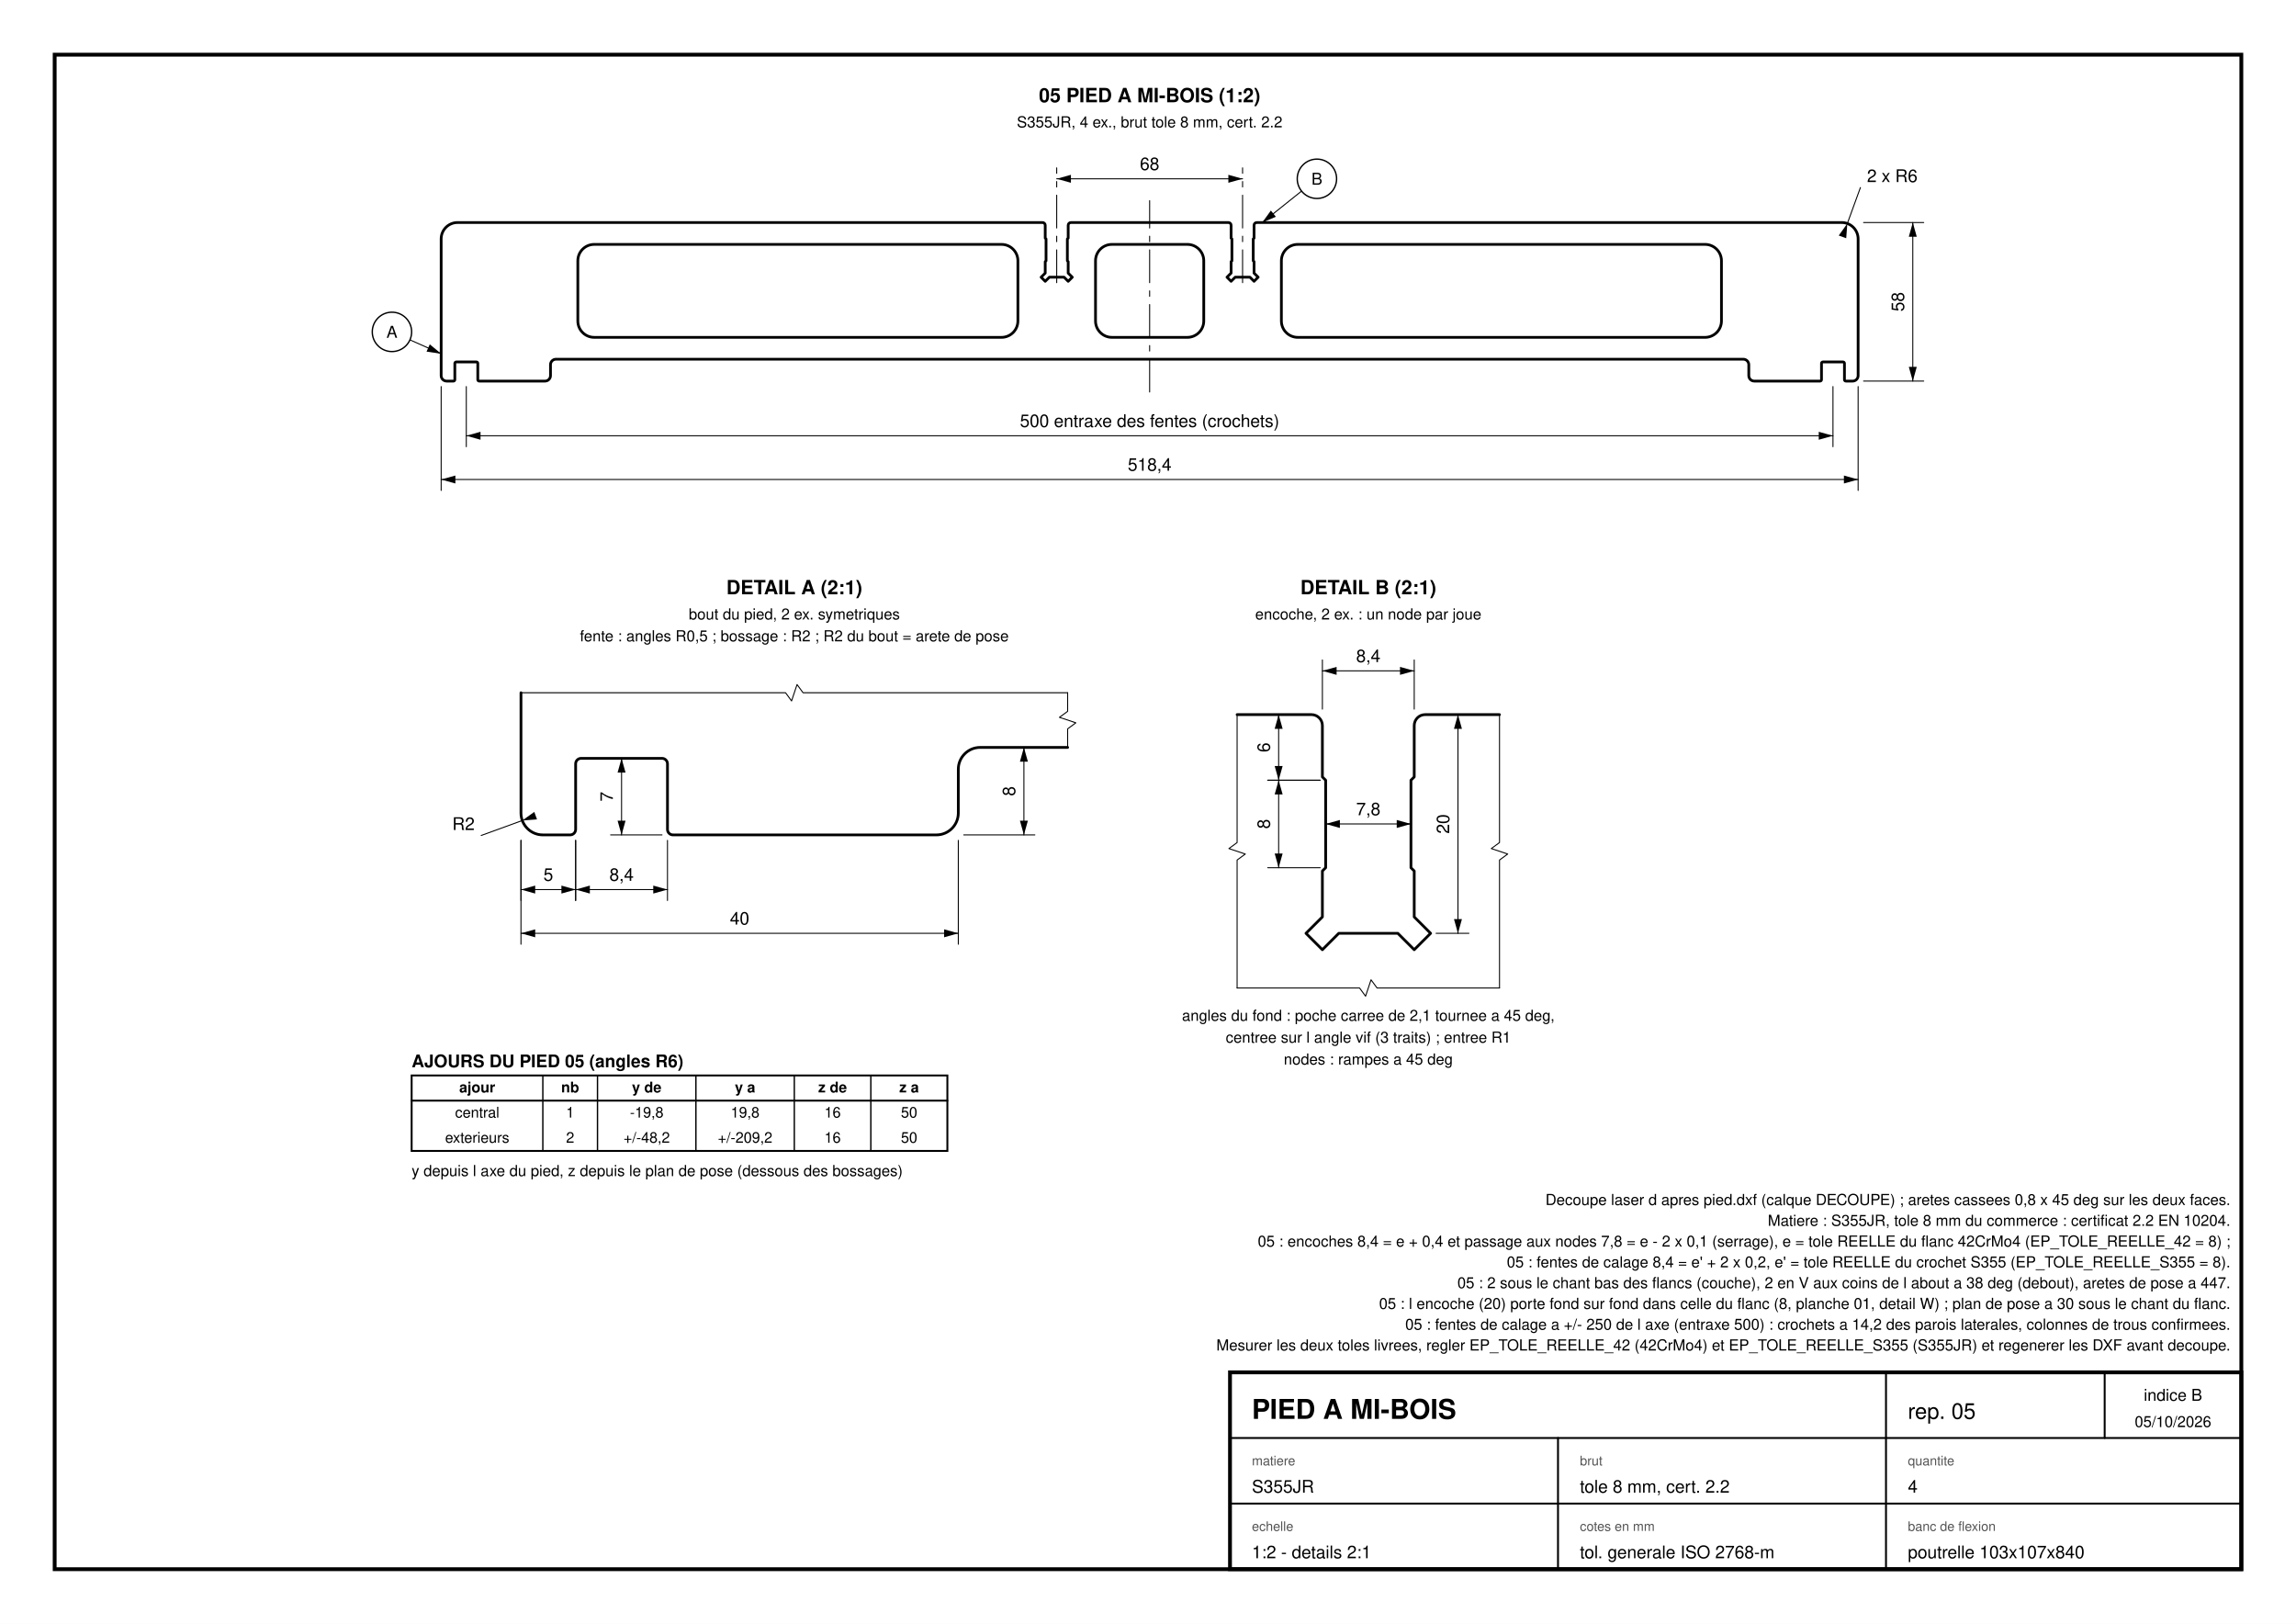
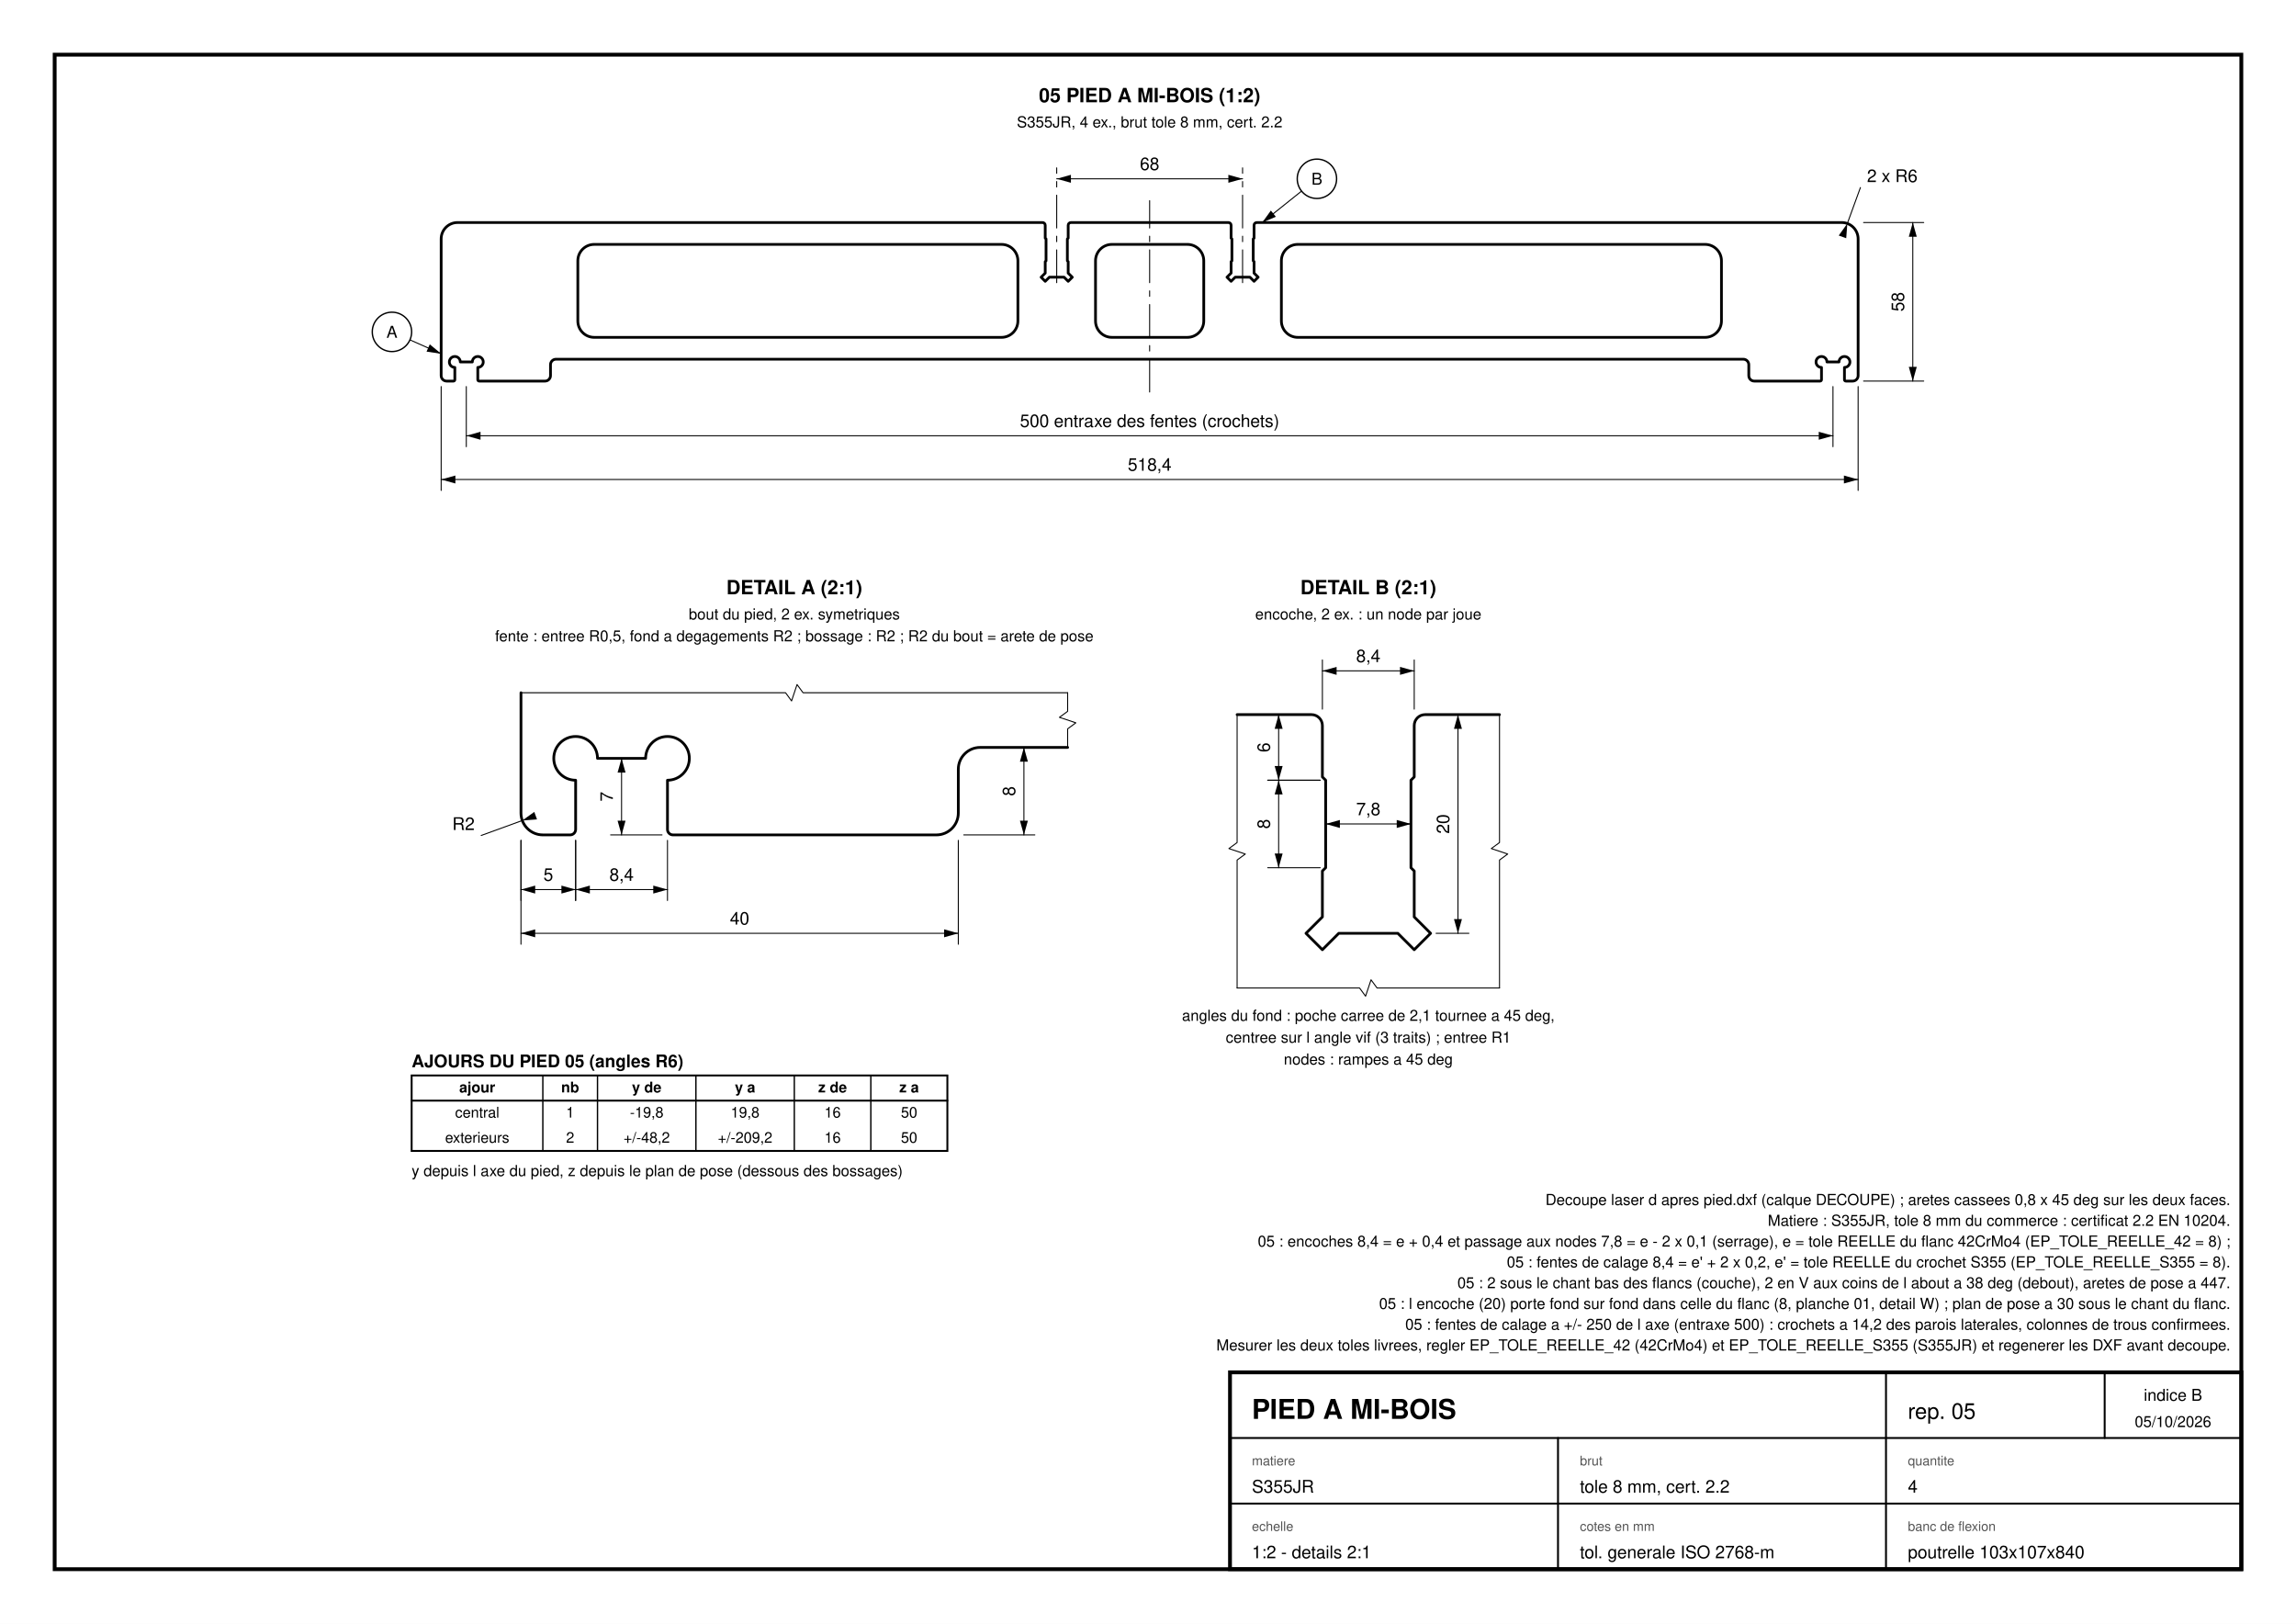
<svg xmlns="http://www.w3.org/2000/svg" width="420mm" height="297mm" viewBox="0 0 420 297">
  <rect width="420" height="297" fill="#fff" />
  <rect x="10.000" y="10.000" width="400.000" height="277.000" fill="none" stroke="#000" stroke-width="0.700" />
  <rect x="225.000" y="251.000" width="185.000" height="36.000" fill="none" stroke="#000" stroke-width="0.700" />
  <line x1="225.000" y1="263.000" x2="410.000" y2="263.000" stroke="#000" stroke-width="0.350" stroke-linecap="round" />
  <line x1="225.000" y1="275.000" x2="410.000" y2="275.000" stroke="#000" stroke-width="0.350" stroke-linecap="round" />
  <line x1="345.000" y1="251.000" x2="345.000" y2="263.000" stroke="#000" stroke-width="0.350" stroke-linecap="round" />
  <line x1="285.000" y1="263.000" x2="285.000" y2="287.000" stroke="#000" stroke-width="0.350" stroke-linecap="round" />
  <line x1="345.000" y1="263.000" x2="345.000" y2="287.000" stroke="#000" stroke-width="0.350" stroke-linecap="round" />
  <text x="229.000" y="259.500" font-family="Helvetica,Arial,sans-serif" font-size="5.00" fill="#000" text-anchor="start" font-weight="bold">PIED A MI-BOIS</text>
  <line x1="385.000" y1="251.000" x2="385.000" y2="263.000" stroke="#000" stroke-width="0.350" stroke-linecap="round" />
  <text x="397.500" y="256.200" font-family="Helvetica,Arial,sans-serif" font-size="3.00" fill="#000" text-anchor="middle" font-weight="normal">indice B</text>
  <text x="397.500" y="261.000" font-family="Helvetica,Arial,sans-serif" font-size="2.80" fill="#000" text-anchor="middle" font-weight="normal">05/10/2026</text>
  <text x="349.000" y="259.500" font-family="Helvetica,Arial,sans-serif" font-size="4.00" fill="#000" text-anchor="start" font-weight="normal">rep. 05</text>
  <text x="229.000" y="268.000" font-family="Helvetica,Arial,sans-serif" font-size="2.40" fill="#555" text-anchor="start" font-weight="normal">matiere</text>
  <text x="229.000" y="273.000" font-family="Helvetica,Arial,sans-serif" font-size="3.20" fill="#000" text-anchor="start" font-weight="normal">S355JR</text>
  <text x="289.000" y="268.000" font-family="Helvetica,Arial,sans-serif" font-size="2.40" fill="#555" text-anchor="start" font-weight="normal">brut</text>
  <text x="289.000" y="273.000" font-family="Helvetica,Arial,sans-serif" font-size="3.20" fill="#000" text-anchor="start" font-weight="normal">tole 8 mm, cert. 2.2</text>
  <text x="349.000" y="268.000" font-family="Helvetica,Arial,sans-serif" font-size="2.40" fill="#555" text-anchor="start" font-weight="normal">quantite</text>
  <text x="349.000" y="273.000" font-family="Helvetica,Arial,sans-serif" font-size="3.20" fill="#000" text-anchor="start" font-weight="normal">4</text>
  <text x="229.000" y="280.000" font-family="Helvetica,Arial,sans-serif" font-size="2.40" fill="#555" text-anchor="start" font-weight="normal">echelle</text>
  <text x="229.000" y="285.000" font-family="Helvetica,Arial,sans-serif" font-size="3.20" fill="#000" text-anchor="start" font-weight="normal">1:2  -  details 2:1</text>
  <text x="289.000" y="280.000" font-family="Helvetica,Arial,sans-serif" font-size="2.40" fill="#555" text-anchor="start" font-weight="normal">cotes en mm</text>
  <text x="289.000" y="285.000" font-family="Helvetica,Arial,sans-serif" font-size="3.20" fill="#000" text-anchor="start" font-weight="normal">tol. generale ISO 2768-m</text>
  <text x="349.000" y="280.000" font-family="Helvetica,Arial,sans-serif" font-size="2.40" fill="#555" text-anchor="start" font-weight="normal">banc de flexion</text>
  <text x="349.000" y="285.000" font-family="Helvetica,Arial,sans-serif" font-size="3.20" fill="#000" text-anchor="start" font-weight="normal">poutrelle 103x107x840</text>
  <text x="408.000" y="247.000" font-family="Helvetica,Arial,sans-serif" font-size="2.80" fill="#000" text-anchor="end" font-weight="normal">Mesurer les deux toles livrees, regler EP_TOLE_REELLE_42 (42CrMo4) et EP_TOLE_REELLE_S355 (S355JR) et regenerer les DXF avant decoupe.</text>
  <text x="408.000" y="243.200" font-family="Helvetica,Arial,sans-serif" font-size="2.80" fill="#000" text-anchor="end" font-weight="normal">05 : fentes de calage a +/- 250 de l axe (entraxe 500) : crochets a 14,2 des parois laterales, colonnes de trous confirmees.</text>
  <text x="408.000" y="239.400" font-family="Helvetica,Arial,sans-serif" font-size="2.80" fill="#000" text-anchor="end" font-weight="normal">05 : l encoche (20) porte fond sur fond dans celle du flanc (8, planche 01, detail W) ; plan de pose a 30 sous le chant du flanc.</text>
  <text x="408.000" y="235.600" font-family="Helvetica,Arial,sans-serif" font-size="2.80" fill="#000" text-anchor="end" font-weight="normal">05 : 2 sous le chant bas des flancs (couche), 2 en V aux coins de l about a 38 deg (debout), aretes de pose a 447.</text>
  <text x="408.000" y="231.800" font-family="Helvetica,Arial,sans-serif" font-size="2.80" fill="#000" text-anchor="end" font-weight="normal">05 : fentes de calage 8,4 = e' + 2 x 0,2, e' = tole REELLE du crochet S355 (EP_TOLE_REELLE_S355 = 8).</text>
  <text x="408.000" y="228.000" font-family="Helvetica,Arial,sans-serif" font-size="2.80" fill="#000" text-anchor="end" font-weight="normal">05 : encoches 8,4 = e + 0,4 et passage aux nodes 7,8 = e - 2 x 0,1 (serrage), e = tole REELLE du flanc 42CrMo4 (EP_TOLE_REELLE_42 = 8) ;</text>
  <text x="408.000" y="224.200" font-family="Helvetica,Arial,sans-serif" font-size="2.80" fill="#000" text-anchor="end" font-weight="normal">Matiere : S355JR, tole 8 mm du commerce : certificat 2.2 EN 10204.</text>
  <text x="408.000" y="220.400" font-family="Helvetica,Arial,sans-serif" font-size="2.80" fill="#000" text-anchor="end" font-weight="normal">Decoupe laser d apres pied.dxf (calque DECOUPE) ; aretes cassees 0,8 x 45 deg sur les deux faces.</text>
  <text x="210.300" y="18.700" font-family="Helvetica,Arial,sans-serif" font-size="3.60" fill="#000" text-anchor="middle" font-weight="bold">05  PIED A MI-BOIS  (1:2)</text>
  <text x="210.300" y="23.300" font-family="Helvetica,Arial,sans-serif" font-size="2.80" fill="#000" text-anchor="middle" font-weight="normal">S355JR, 4 ex., brut tole 8 mm, cert. 2.2</text>
-   <path d="M 80.7 43.7 L 80.7 68.7 A 1 1 0 0 0 81.7 69.7 L 82.95 69.7 A 0.25 0.25 0 0 0 83.2 69.45 L 83.2 66.45 A 0.25 0.25 0 0 1 83.45 66.2 L 87.15 66.2 A 0.25 0.25 0 0 1 87.4 66.45 L 87.4 69.45 A 0.25 0.25 0 0 0 87.65 69.7 L 99.7 69.7 A 1 1 0 0 0 100.7 68.7 L 100.7 66.7 A 1 1 0 0 1 101.7 65.7 L 318.9 65.7 A 1 1 0 0 1 319.9 66.7 L 319.9 68.7 A 1 1 0 0 0 320.9 69.7 L 332.95 69.7 A 0.25 0.25 0 0 0 333.2 69.45 L 333.2 66.45 A 0.25 0.25 0 0 1 333.45 66.2 L 337.15 66.2 A 0.25 0.25 0 0 1 337.4 66.45 L 337.4 69.45 A 0.25 0.25 0 0 0 337.65 69.7 L 338.9 69.7 A 1 1 0 0 0 339.9 68.7 L 339.9 43.7 A 3 3 0 0 0 336.9 40.7 L 229.9 40.7 A 0.5 0.5 0 0 0 229.4 41.2 L 229.4 43.55 L 229.25 43.7 L 229.25 47.7 L 229.4 47.85 L 229.4 49.95 L 230.15 50.7 L 229.4 51.45 L 228.65 50.7 L 225.95 50.7 L 225.2 51.45 L 224.45 50.7 L 225.2 49.95 L 225.2 47.85 L 225.35 47.7 L 225.35 43.7 L 225.2 43.55 L 225.2 41.2 A 0.5 0.5 0 0 0 224.7 40.7 L 195.9 40.7 A 0.5 0.5 0 0 0 195.4 41.2 L 195.4 43.55 L 195.25 43.7 L 195.25 47.7 L 195.4 47.85 L 195.4 49.95 L 196.15 50.7 L 195.4 51.45 L 194.65 50.7 L 191.95 50.7 L 191.2 51.45 L 190.45 50.7 L 191.2 49.95 L 191.2 47.85 L 191.35 47.7 L 191.35 43.7 L 191.2 43.55 L 191.2 41.2 A 0.5 0.5 0 0 0 190.7 40.7 L 83.7 40.7 A 3 3 0 0 0 80.7 43.7 Z" fill="none" stroke="#000" stroke-width="0.500" stroke-linecap="round" stroke-linejoin="round" />
+   <path d="M 80.7 43.7 L 80.7 68.7 A 1 1 0 0 0 81.7 69.7 L 82.95 69.7 A 0.25 0.25 0 0 0 83.2 69.45 L 83.2 67.2 A 1 1 0 1 1 84.2 66.2 L 86.4 66.2 A 1 1 0 1 1 87.4 67.2 L 87.4 69.45 A 0.25 0.25 0 0 0 87.65 69.7 L 99.7 69.7 A 1 1 0 0 0 100.7 68.7 L 100.7 66.7 A 1 1 0 0 1 101.7 65.7 L 318.9 65.7 A 1 1 0 0 1 319.9 66.7 L 319.9 68.7 A 1 1 0 0 0 320.9 69.7 L 332.95 69.7 A 0.25 0.25 0 0 0 333.2 69.45 L 333.2 67.2 A 1 1 0 1 1 334.2 66.2 L 336.4 66.2 A 1 1 0 1 1 337.4 67.2 L 337.4 69.45 A 0.25 0.25 0 0 0 337.65 69.7 L 338.9 69.7 A 1 1 0 0 0 339.9 68.7 L 339.9 43.7 A 3 3 0 0 0 336.9 40.7 L 229.9 40.7 A 0.5 0.5 0 0 0 229.4 41.2 L 229.4 43.55 L 229.25 43.7 L 229.25 47.7 L 229.4 47.85 L 229.4 49.95 L 230.15 50.7 L 229.4 51.45 L 228.65 50.7 L 225.95 50.7 L 225.2 51.45 L 224.45 50.7 L 225.2 49.95 L 225.2 47.85 L 225.35 47.7 L 225.35 43.7 L 225.2 43.55 L 225.2 41.2 A 0.5 0.5 0 0 0 224.7 40.7 L 195.9 40.7 A 0.5 0.5 0 0 0 195.4 41.2 L 195.4 43.55 L 195.25 43.7 L 195.25 47.7 L 195.4 47.85 L 195.4 49.95 L 196.15 50.7 L 195.4 51.45 L 194.65 50.7 L 191.95 50.7 L 191.2 51.45 L 190.45 50.7 L 191.2 49.95 L 191.2 47.85 L 191.35 47.7 L 191.35 43.7 L 191.2 43.55 L 191.2 41.2 A 0.5 0.5 0 0 0 190.7 40.7 L 83.7 40.7 A 3 3 0 0 0 80.7 43.7 Z" fill="none" stroke="#000" stroke-width="0.500" stroke-linecap="round" stroke-linejoin="round" />
  <path d="M 200.4 47.7 L 200.4 58.7 A 3 3 0 0 0 203.4 61.7 L 217.2 61.7 A 3 3 0 0 0 220.2 58.7 L 220.2 47.7 A 3 3 0 0 0 217.2 44.7 L 203.4 44.7 A 3 3 0 0 0 200.4 47.7 Z" fill="none" stroke="#000" stroke-width="0.500" stroke-linecap="round" stroke-linejoin="round" />
  <path d="M 234.4 47.7 L 234.4 58.7 A 3 3 0 0 0 237.4 61.7 L 311.9 61.7 A 3 3 0 0 0 314.9 58.7 L 314.9 47.7 A 3 3 0 0 0 311.9 44.7 L 237.4 44.7 A 3 3 0 0 0 234.4 47.7 Z" fill="none" stroke="#000" stroke-width="0.500" stroke-linecap="round" stroke-linejoin="round" />
  <path d="M 105.7 47.7 L 105.7 58.7 A 3 3 0 0 0 108.7 61.7 L 183.2 61.7 A 3 3 0 0 0 186.2 58.7 L 186.2 47.7 A 3 3 0 0 0 183.2 44.7 L 108.7 44.7 A 3 3 0 0 0 105.7 47.7 Z" fill="none" stroke="#000" stroke-width="0.500" stroke-linecap="round" stroke-linejoin="round" />
  <line x1="210.300" y1="71.700" x2="210.300" y2="36.700" stroke="#000" stroke-width="0.180" stroke-linecap="round" stroke-dasharray="6 1.5 1 1.5" />
  <line x1="193.300" y1="51.700" x2="193.300" y2="30.700" stroke="#000" stroke-width="0.180" stroke-linecap="round" stroke-dasharray="6 1.5 1 1.5" />
  <line x1="227.300" y1="51.700" x2="227.300" y2="30.700" stroke="#000" stroke-width="0.180" stroke-linecap="round" stroke-dasharray="6 1.5 1 1.5" />
  <line x1="193.300" y1="32.700" x2="227.300" y2="32.700" stroke="#000" stroke-width="0.180" stroke-linecap="round" />
  <path d="M 193.3 32.7 L 195.9 33.428 L 195.9 31.972 Z" fill="#000" />
  <path d="M 227.3 32.7 L 224.7 31.972 L 224.7 33.428 Z" fill="#000" />
  <text x="210.300" y="31.100" font-family="Helvetica,Arial,sans-serif" font-size="3.20" fill="#000" text-anchor="middle" font-weight="normal">68</text>
  <line x1="85.300" y1="70.700" x2="85.300" y2="81.700" stroke="#000" stroke-width="0.180" stroke-linecap="round" />
  <line x1="335.300" y1="70.700" x2="335.300" y2="81.700" stroke="#000" stroke-width="0.180" stroke-linecap="round" />
  <line x1="85.300" y1="79.700" x2="335.300" y2="79.700" stroke="#000" stroke-width="0.180" stroke-linecap="round" />
  <path d="M 85.3 79.7 L 87.9 80.428 L 87.9 78.972 Z" fill="#000" />
  <path d="M 335.3 79.7 L 332.7 78.972 L 332.7 80.428 Z" fill="#000" />
  <text x="210.300" y="78.100" font-family="Helvetica,Arial,sans-serif" font-size="3.20" fill="#000" text-anchor="middle" font-weight="normal">500  entraxe des fentes (crochets)</text>
  <line x1="80.700" y1="70.700" x2="80.700" y2="89.700" stroke="#000" stroke-width="0.180" stroke-linecap="round" />
  <line x1="339.900" y1="70.700" x2="339.900" y2="89.700" stroke="#000" stroke-width="0.180" stroke-linecap="round" />
  <line x1="80.700" y1="87.700" x2="339.900" y2="87.700" stroke="#000" stroke-width="0.180" stroke-linecap="round" />
  <path d="M 80.7 87.7 L 83.3 88.428 L 83.3 86.972 Z" fill="#000" />
  <path d="M 339.9 87.7 L 337.3 86.972 L 337.3 88.428 Z" fill="#000" />
  <text x="210.300" y="86.100" font-family="Helvetica,Arial,sans-serif" font-size="3.20" fill="#000" text-anchor="middle" font-weight="normal">518,4</text>
  <line x1="340.900" y1="69.700" x2="351.900" y2="69.700" stroke="#000" stroke-width="0.180" stroke-linecap="round" />
  <line x1="340.900" y1="40.700" x2="351.900" y2="40.700" stroke="#000" stroke-width="0.180" stroke-linecap="round" />
  <line x1="349.900" y1="69.700" x2="349.900" y2="40.700" stroke="#000" stroke-width="0.180" stroke-linecap="round" />
  <path d="M 349.9 69.7 L 350.628 67.1 L 349.172 67.1 Z" fill="#000" />
  <path d="M 349.9 40.7 L 349.172 43.3 L 350.628 43.3 Z" fill="#000" />
  <text x="348.300" y="55.200" font-family="Helvetica,Arial,sans-serif" font-size="3.20" fill="#000" text-anchor="middle" font-weight="normal" transform="rotate(-90.00 348.300 55.200)">58</text>
  <line x1="337.926" y1="40.881" x2="340.320" y2="34.303" stroke="#000" stroke-width="0.180" stroke-linecap="round" />
  <path d="M 337.926 40.881 L 336.353 43.075 L 337.721 43.573 Z" fill="#000" />
  <text x="341.520" y="33.303" font-family="Helvetica,Arial,sans-serif" font-size="3.20" fill="#000" text-anchor="start" font-weight="normal">2 x R6</text>
  <line x1="80.700" y1="64.700" x2="74.990" y2="62.162" stroke="#000" stroke-width="0.180" stroke-linecap="round" />
  <path d="M 80.7 64.7 L 78.62 62.979 L 78.028 64.309 Z" fill="#000" />
  <circle cx="71.700" cy="60.700" r="3.600" fill="#fff" stroke="#000" stroke-width="0.25" />
  <text x="71.700" y="61.780" font-family="Helvetica,Arial,sans-serif" font-size="3.00" fill="#000" text-anchor="middle" font-weight="normal">A</text>
  <line x1="230.900" y1="40.700" x2="238.089" y2="34.949" stroke="#000" stroke-width="0.180" stroke-linecap="round" />
  <path d="M 230.9 40.7 L 233.385 39.644 L 232.475 38.507 Z" fill="#000" />
  <circle cx="240.900" cy="32.700" r="3.600" fill="#fff" stroke="#000" stroke-width="0.25" />
  <text x="240.900" y="33.780" font-family="Helvetica,Arial,sans-serif" font-size="3.00" fill="#000" text-anchor="middle" font-weight="normal">B</text>
  <text x="75.300" y="195.200" font-family="Helvetica,Arial,sans-serif" font-size="3.20" fill="#000" text-anchor="start" font-weight="bold">AJOURS DU PIED 05 (angles R6)</text>
  <rect x="75.300" y="196.700" width="98.000" height="13.800" fill="none" stroke="#000" stroke-width="0.350" />
  <line x1="75.300" y1="201.300" x2="173.300" y2="201.300" stroke="#000" stroke-width="0.350" stroke-linecap="round" />
  <line x1="99.300" y1="196.700" x2="99.300" y2="210.500" stroke="#000" stroke-width="0.250" stroke-linecap="round" />
  <line x1="109.300" y1="196.700" x2="109.300" y2="210.500" stroke="#000" stroke-width="0.250" stroke-linecap="round" />
  <line x1="127.300" y1="196.700" x2="127.300" y2="210.500" stroke="#000" stroke-width="0.250" stroke-linecap="round" />
  <line x1="145.300" y1="196.700" x2="145.300" y2="210.500" stroke="#000" stroke-width="0.250" stroke-linecap="round" />
  <line x1="159.300" y1="196.700" x2="159.300" y2="210.500" stroke="#000" stroke-width="0.250" stroke-linecap="round" />
  <text x="87.300" y="199.800" font-family="Helvetica,Arial,sans-serif" font-size="2.70" fill="#000" text-anchor="middle" font-weight="bold">ajour</text>
  <text x="104.300" y="199.800" font-family="Helvetica,Arial,sans-serif" font-size="2.70" fill="#000" text-anchor="middle" font-weight="bold">nb</text>
  <text x="118.300" y="199.800" font-family="Helvetica,Arial,sans-serif" font-size="2.70" fill="#000" text-anchor="middle" font-weight="bold">y de</text>
  <text x="136.300" y="199.800" font-family="Helvetica,Arial,sans-serif" font-size="2.70" fill="#000" text-anchor="middle" font-weight="bold">y a</text>
  <text x="152.300" y="199.800" font-family="Helvetica,Arial,sans-serif" font-size="2.70" fill="#000" text-anchor="middle" font-weight="bold">z de</text>
  <text x="166.300" y="199.800" font-family="Helvetica,Arial,sans-serif" font-size="2.70" fill="#000" text-anchor="middle" font-weight="bold">z a</text>
  <text x="87.300" y="204.400" font-family="Helvetica,Arial,sans-serif" font-size="2.70" fill="#000" text-anchor="middle" font-weight="normal">central</text>
  <text x="104.300" y="204.400" font-family="Helvetica,Arial,sans-serif" font-size="2.70" fill="#000" text-anchor="middle" font-weight="normal">1</text>
  <text x="118.300" y="204.400" font-family="Helvetica,Arial,sans-serif" font-size="2.70" fill="#000" text-anchor="middle" font-weight="normal">-19,8</text>
  <text x="136.300" y="204.400" font-family="Helvetica,Arial,sans-serif" font-size="2.70" fill="#000" text-anchor="middle" font-weight="normal">19,8</text>
  <text x="152.300" y="204.400" font-family="Helvetica,Arial,sans-serif" font-size="2.70" fill="#000" text-anchor="middle" font-weight="normal">16</text>
  <text x="166.300" y="204.400" font-family="Helvetica,Arial,sans-serif" font-size="2.70" fill="#000" text-anchor="middle" font-weight="normal">50</text>
  <text x="87.300" y="209.000" font-family="Helvetica,Arial,sans-serif" font-size="2.70" fill="#000" text-anchor="middle" font-weight="normal">exterieurs</text>
  <text x="104.300" y="209.000" font-family="Helvetica,Arial,sans-serif" font-size="2.70" fill="#000" text-anchor="middle" font-weight="normal">2</text>
  <text x="118.300" y="209.000" font-family="Helvetica,Arial,sans-serif" font-size="2.70" fill="#000" text-anchor="middle" font-weight="normal">+/-48,2</text>
  <text x="136.300" y="209.000" font-family="Helvetica,Arial,sans-serif" font-size="2.70" fill="#000" text-anchor="middle" font-weight="normal">+/-209,2</text>
  <text x="152.300" y="209.000" font-family="Helvetica,Arial,sans-serif" font-size="2.70" fill="#000" text-anchor="middle" font-weight="normal">16</text>
  <text x="166.300" y="209.000" font-family="Helvetica,Arial,sans-serif" font-size="2.70" fill="#000" text-anchor="middle" font-weight="normal">50</text>
  <text x="75.300" y="215.100" font-family="Helvetica,Arial,sans-serif" font-size="2.80" fill="#000" text-anchor="start" font-weight="normal">y depuis l axe du pied, z depuis le plan de pose (dessous des bossages)</text>
  <text x="145.300" y="108.700" font-family="Helvetica,Arial,sans-serif" font-size="3.60" fill="#000" text-anchor="middle" font-weight="bold">DETAIL A  (2:1)</text>
  <text x="145.300" y="113.300" font-family="Helvetica,Arial,sans-serif" font-size="2.80" fill="#000" text-anchor="middle" font-weight="normal">bout du pied, 2 ex. symetriques</text>
-   <text x="145.300" y="117.300" font-family="Helvetica,Arial,sans-serif" font-size="2.80" fill="#000" text-anchor="middle" font-weight="normal">fente : angles R0,5 ; bossage : R2 ; R2 du bout = arete de pose</text>
-   <path d="M 95.3 126.7 L 95.3 148.7 A 4 4 0 0 0 99.3 152.7 L 104.3 152.7 A 1 1 0 0 0 105.3 151.7 L 105.3 139.7 A 1 1 0 0 1 106.3 138.7 L 121.1 138.7 A 1 1 0 0 1 122.1 139.7 L 122.1 151.7 A 1 1 0 0 0 123.1 152.7 L 171.3 152.7 A 4 4 0 0 0 175.3 148.7 L 175.3 140.7 A 4 4 0 0 1 179.3 136.7 L 195.3 136.7" fill="none" stroke="#000" stroke-width="0.500" stroke-linecap="round" stroke-linejoin="round" />
+   <text x="145.300" y="117.300" font-family="Helvetica,Arial,sans-serif" font-size="2.80" fill="#000" text-anchor="middle" font-weight="normal">fente : entree R0,5, fond a degagements R2 ; bossage : R2 ; R2 du bout = arete de pose</text>
+   <path d="M 95.3 126.7 L 95.3 148.7 A 4 4 0 0 0 99.3 152.7 L 104.3 152.7 A 1 1 0 0 0 105.3 151.7 L 105.3 142.7 A 4 4 0 1 1 109.3 138.7 L 118.1 138.7 A 4 4 0 1 1 122.1 142.7 L 122.1 151.7 A 1 1 0 0 0 123.1 152.7 L 171.3 152.7 A 4 4 0 0 0 175.3 148.7 L 175.3 140.7 A 4 4 0 0 1 179.3 136.7 L 195.3 136.7" fill="none" stroke="#000" stroke-width="0.500" stroke-linecap="round" stroke-linejoin="round" />
  <path d="M 95.3 126.7 L 143.7 126.7 L 144.8 128.2 L 145.8 125.2 L 146.9 126.7 L 195.3 126.7" fill="none" stroke="#000" stroke-width="0.180" stroke-linecap="round" stroke-linejoin="round" />
  <path d="M 195.3 136.7 L 195.3 133.3 L 196.8 132.2 L 193.8 131.2 L 195.3 130.1 L 195.3 126.7" fill="none" stroke="#000" stroke-width="0.180" stroke-linecap="round" stroke-linejoin="round" />
  <line x1="95.300" y1="153.700" x2="95.300" y2="164.700" stroke="#000" stroke-width="0.180" stroke-linecap="round" />
  <line x1="105.300" y1="153.700" x2="105.300" y2="164.700" stroke="#000" stroke-width="0.180" stroke-linecap="round" />
  <line x1="95.300" y1="162.700" x2="105.300" y2="162.700" stroke="#000" stroke-width="0.180" stroke-linecap="round" />
  <path d="M 95.3 162.7 L 97.9 163.428 L 97.9 161.972 Z" fill="#000" />
  <path d="M 105.3 162.7 L 102.7 161.972 L 102.7 163.428 Z" fill="#000" />
  <text x="100.300" y="161.100" font-family="Helvetica,Arial,sans-serif" font-size="3.20" fill="#000" text-anchor="middle" font-weight="normal">5</text>
  <line x1="105.300" y1="153.700" x2="105.300" y2="164.700" stroke="#000" stroke-width="0.180" stroke-linecap="round" />
  <line x1="122.100" y1="153.700" x2="122.100" y2="164.700" stroke="#000" stroke-width="0.180" stroke-linecap="round" />
  <line x1="105.300" y1="162.700" x2="122.100" y2="162.700" stroke="#000" stroke-width="0.180" stroke-linecap="round" />
  <path d="M 105.3 162.7 L 107.9 163.428 L 107.9 161.972 Z" fill="#000" />
  <path d="M 122.1 162.7 L 119.5 161.972 L 119.5 163.428 Z" fill="#000" />
  <text x="113.700" y="161.100" font-family="Helvetica,Arial,sans-serif" font-size="3.20" fill="#000" text-anchor="middle" font-weight="normal">8,4</text>
  <line x1="95.300" y1="153.700" x2="95.300" y2="172.700" stroke="#000" stroke-width="0.180" stroke-linecap="round" />
  <line x1="175.300" y1="153.700" x2="175.300" y2="172.700" stroke="#000" stroke-width="0.180" stroke-linecap="round" />
  <line x1="95.300" y1="170.700" x2="175.300" y2="170.700" stroke="#000" stroke-width="0.180" stroke-linecap="round" />
  <path d="M 95.3 170.7 L 97.9 171.428 L 97.9 169.972 Z" fill="#000" />
  <path d="M 175.3 170.7 L 172.7 169.972 L 172.7 171.428 Z" fill="#000" />
  <text x="135.300" y="169.100" font-family="Helvetica,Arial,sans-serif" font-size="3.20" fill="#000" text-anchor="middle" font-weight="normal">40</text>
  <line x1="121.100" y1="152.700" x2="111.700" y2="152.700" stroke="#000" stroke-width="0.180" stroke-linecap="round" />
  <line x1="113.700" y1="152.700" x2="113.700" y2="138.700" stroke="#000" stroke-width="0.180" stroke-linecap="round" />
  <path d="M 113.7 152.7 L 114.428 150.1 L 112.972 150.1 Z" fill="#000" />
  <path d="M 113.7 138.7 L 112.972 141.3 L 114.428 141.3 Z" fill="#000" />
  <text x="112.100" y="145.700" font-family="Helvetica,Arial,sans-serif" font-size="3.20" fill="#000" text-anchor="middle" font-weight="normal" transform="rotate(-90.00 112.100 145.700)">7</text>
  <line x1="176.300" y1="152.700" x2="189.300" y2="152.700" stroke="#000" stroke-width="0.180" stroke-linecap="round" />
  <line x1="187.300" y1="152.700" x2="187.300" y2="136.700" stroke="#000" stroke-width="0.180" stroke-linecap="round" />
  <path d="M 187.3 152.7 L 188.028 150.1 L 186.572 150.1 Z" fill="#000" />
  <path d="M 187.3 136.7 L 186.572 139.3 L 188.028 139.3 Z" fill="#000" />
  <text x="185.700" y="144.700" font-family="Helvetica,Arial,sans-serif" font-size="3.20" fill="#000" text-anchor="middle" font-weight="normal" transform="rotate(-90.00 185.700 144.700)">8</text>
  <line x1="95.541" y1="150.068" x2="88.024" y2="152.804" stroke="#000" stroke-width="0.180" stroke-linecap="round" />
  <path d="M 95.541 150.068 L 98.233 149.863 L 97.735 148.495 Z" fill="#000" />
  <text x="86.824" y="151.804" font-family="Helvetica,Arial,sans-serif" font-size="3.20" fill="#000" text-anchor="end" font-weight="normal">R2</text>
  <text x="250.300" y="108.700" font-family="Helvetica,Arial,sans-serif" font-size="3.60" fill="#000" text-anchor="middle" font-weight="bold">DETAIL B  (2:1)</text>
  <text x="250.300" y="113.300" font-family="Helvetica,Arial,sans-serif" font-size="2.80" fill="#000" text-anchor="middle" font-weight="normal">encoche, 2 ex. : un node par joue</text>
  <path d="M 274.3 130.7 L 260.7 130.7 A 2 2 0 0 0 258.7 132.7 L 258.7 142.1 L 258.1 142.7 L 258.1 158.7 L 258.7 159.3 L 258.7 167.7 L 261.7 170.7 L 258.7 173.7 L 255.7 170.7 L 244.9 170.7 L 241.9 173.7 L 238.9 170.7 L 241.9 167.7 L 241.9 159.3 L 242.5 158.7 L 242.5 142.7 L 241.9 142.1 L 241.9 132.7 A 2 2 0 0 0 239.9 130.7 L 226.3 130.7" fill="none" stroke="#000" stroke-width="0.500" stroke-linecap="round" stroke-linejoin="round" />
  <path d="M 226.3 180.7 L 226.3 157.3 L 227.8 156.2 L 224.8 155.2 L 226.3 154.1 L 226.3 130.7" fill="none" stroke="#000" stroke-width="0.180" stroke-linecap="round" stroke-linejoin="round" />
  <path d="M 274.3 180.7 L 274.3 157.3 L 275.8 156.2 L 272.8 155.2 L 274.3 154.1 L 274.3 130.7" fill="none" stroke="#000" stroke-width="0.180" stroke-linecap="round" stroke-linejoin="round" />
  <path d="M 226.3 180.7 L 248.7 180.7 L 249.8 182.2 L 250.8 179.2 L 251.9 180.7 L 274.3 180.7" fill="none" stroke="#000" stroke-width="0.180" stroke-linecap="round" stroke-linejoin="round" />
  <line x1="241.900" y1="129.700" x2="241.900" y2="120.700" stroke="#000" stroke-width="0.180" stroke-linecap="round" />
  <line x1="258.700" y1="129.700" x2="258.700" y2="120.700" stroke="#000" stroke-width="0.180" stroke-linecap="round" />
  <line x1="241.900" y1="122.700" x2="258.700" y2="122.700" stroke="#000" stroke-width="0.180" stroke-linecap="round" />
  <path d="M 241.9 122.7 L 244.5 123.428 L 244.5 121.972 Z" fill="#000" />
  <path d="M 258.7 122.7 L 256.1 121.972 L 256.1 123.428 Z" fill="#000" />
  <text x="250.300" y="121.100" font-family="Helvetica,Arial,sans-serif" font-size="3.20" fill="#000" text-anchor="middle" font-weight="normal">8,4</text>
  <line x1="242.500" y1="150.700" x2="258.100" y2="150.700" stroke="#000" stroke-width="0.180" stroke-linecap="round" />
  <path d="M 242.5 150.7 L 245.1 151.428 L 245.1 149.972 Z" fill="#000" />
  <path d="M 258.1 150.7 L 255.5 149.972 L 255.5 151.428 Z" fill="#000" />
  <text x="250.300" y="149.100" font-family="Helvetica,Arial,sans-serif" font-size="3.20" fill="#000" text-anchor="middle" font-weight="normal">7,8</text>
  <line x1="262.700" y1="170.700" x2="268.700" y2="170.700" stroke="#000" stroke-width="0.180" stroke-linecap="round" />
  <line x1="266.700" y1="170.700" x2="266.700" y2="130.700" stroke="#000" stroke-width="0.180" stroke-linecap="round" />
  <path d="M 266.7 170.7 L 267.428 168.1 L 265.972 168.1 Z" fill="#000" />
  <path d="M 266.7 130.7 L 265.972 133.3 L 267.428 133.3 Z" fill="#000" />
  <text x="265.100" y="150.700" font-family="Helvetica,Arial,sans-serif" font-size="3.20" fill="#000" text-anchor="middle" font-weight="normal" transform="rotate(-90.00 265.100 150.700)">20</text>
  <line x1="241.500" y1="142.700" x2="231.900" y2="142.700" stroke="#000" stroke-width="0.180" stroke-linecap="round" />
  <line x1="233.900" y1="142.700" x2="233.900" y2="130.700" stroke="#000" stroke-width="0.180" stroke-linecap="round" />
  <path d="M 233.9 142.7 L 234.628 140.1 L 233.172 140.1 Z" fill="#000" />
  <path d="M 233.9 130.7 L 233.172 133.3 L 234.628 133.3 Z" fill="#000" />
  <text x="232.300" y="136.700" font-family="Helvetica,Arial,sans-serif" font-size="3.20" fill="#000" text-anchor="middle" font-weight="normal" transform="rotate(-90.00 232.300 136.700)">6</text>
  <line x1="241.500" y1="158.700" x2="231.900" y2="158.700" stroke="#000" stroke-width="0.180" stroke-linecap="round" />
  <line x1="241.500" y1="142.700" x2="231.900" y2="142.700" stroke="#000" stroke-width="0.180" stroke-linecap="round" />
  <line x1="233.900" y1="158.700" x2="233.900" y2="142.700" stroke="#000" stroke-width="0.180" stroke-linecap="round" />
  <path d="M 233.9 158.7 L 234.628 156.1 L 233.172 156.1 Z" fill="#000" />
  <path d="M 233.9 142.7 L 233.172 145.3 L 234.628 145.3 Z" fill="#000" />
  <text x="232.300" y="150.700" font-family="Helvetica,Arial,sans-serif" font-size="3.20" fill="#000" text-anchor="middle" font-weight="normal" transform="rotate(-90.00 232.300 150.700)">8</text>
  <text x="250.300" y="186.700" font-family="Helvetica,Arial,sans-serif" font-size="2.80" fill="#000" text-anchor="middle" font-weight="normal">angles du fond : poche carree de 2,1 tournee a 45 deg,</text>
  <text x="250.300" y="190.700" font-family="Helvetica,Arial,sans-serif" font-size="2.80" fill="#000" text-anchor="middle" font-weight="normal">centree sur l angle vif (3 traits) ; entree R1</text>
  <text x="250.300" y="194.700" font-family="Helvetica,Arial,sans-serif" font-size="2.80" fill="#000" text-anchor="middle" font-weight="normal">nodes : rampes a 45 deg</text>
</svg>
